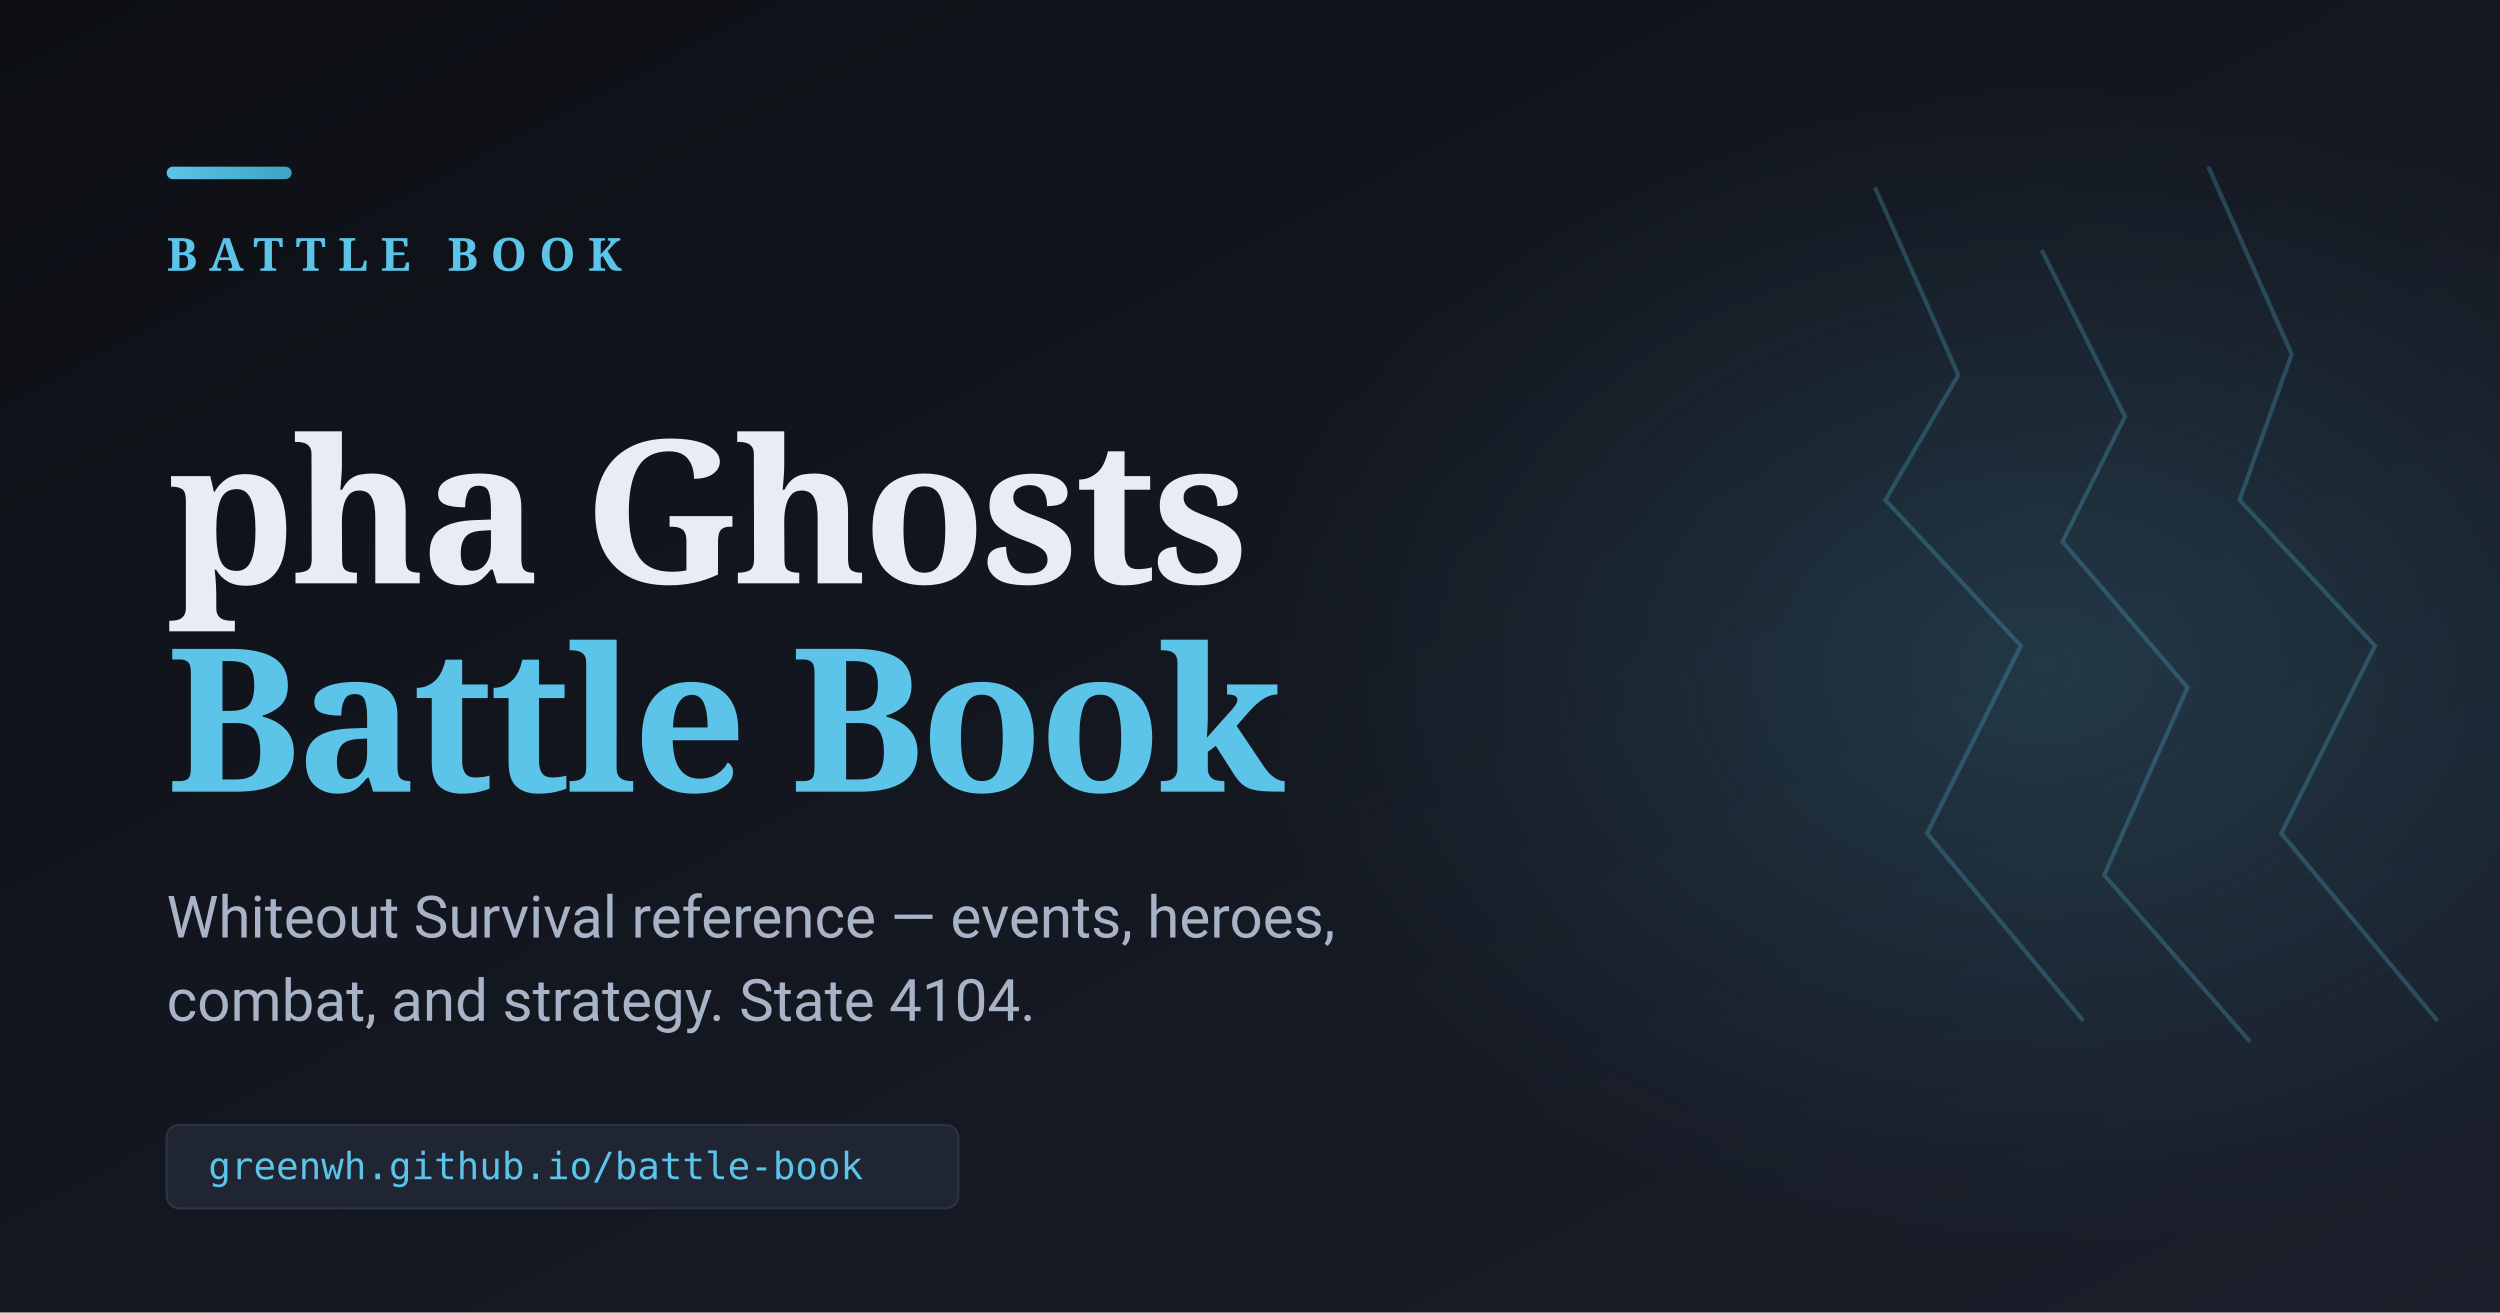
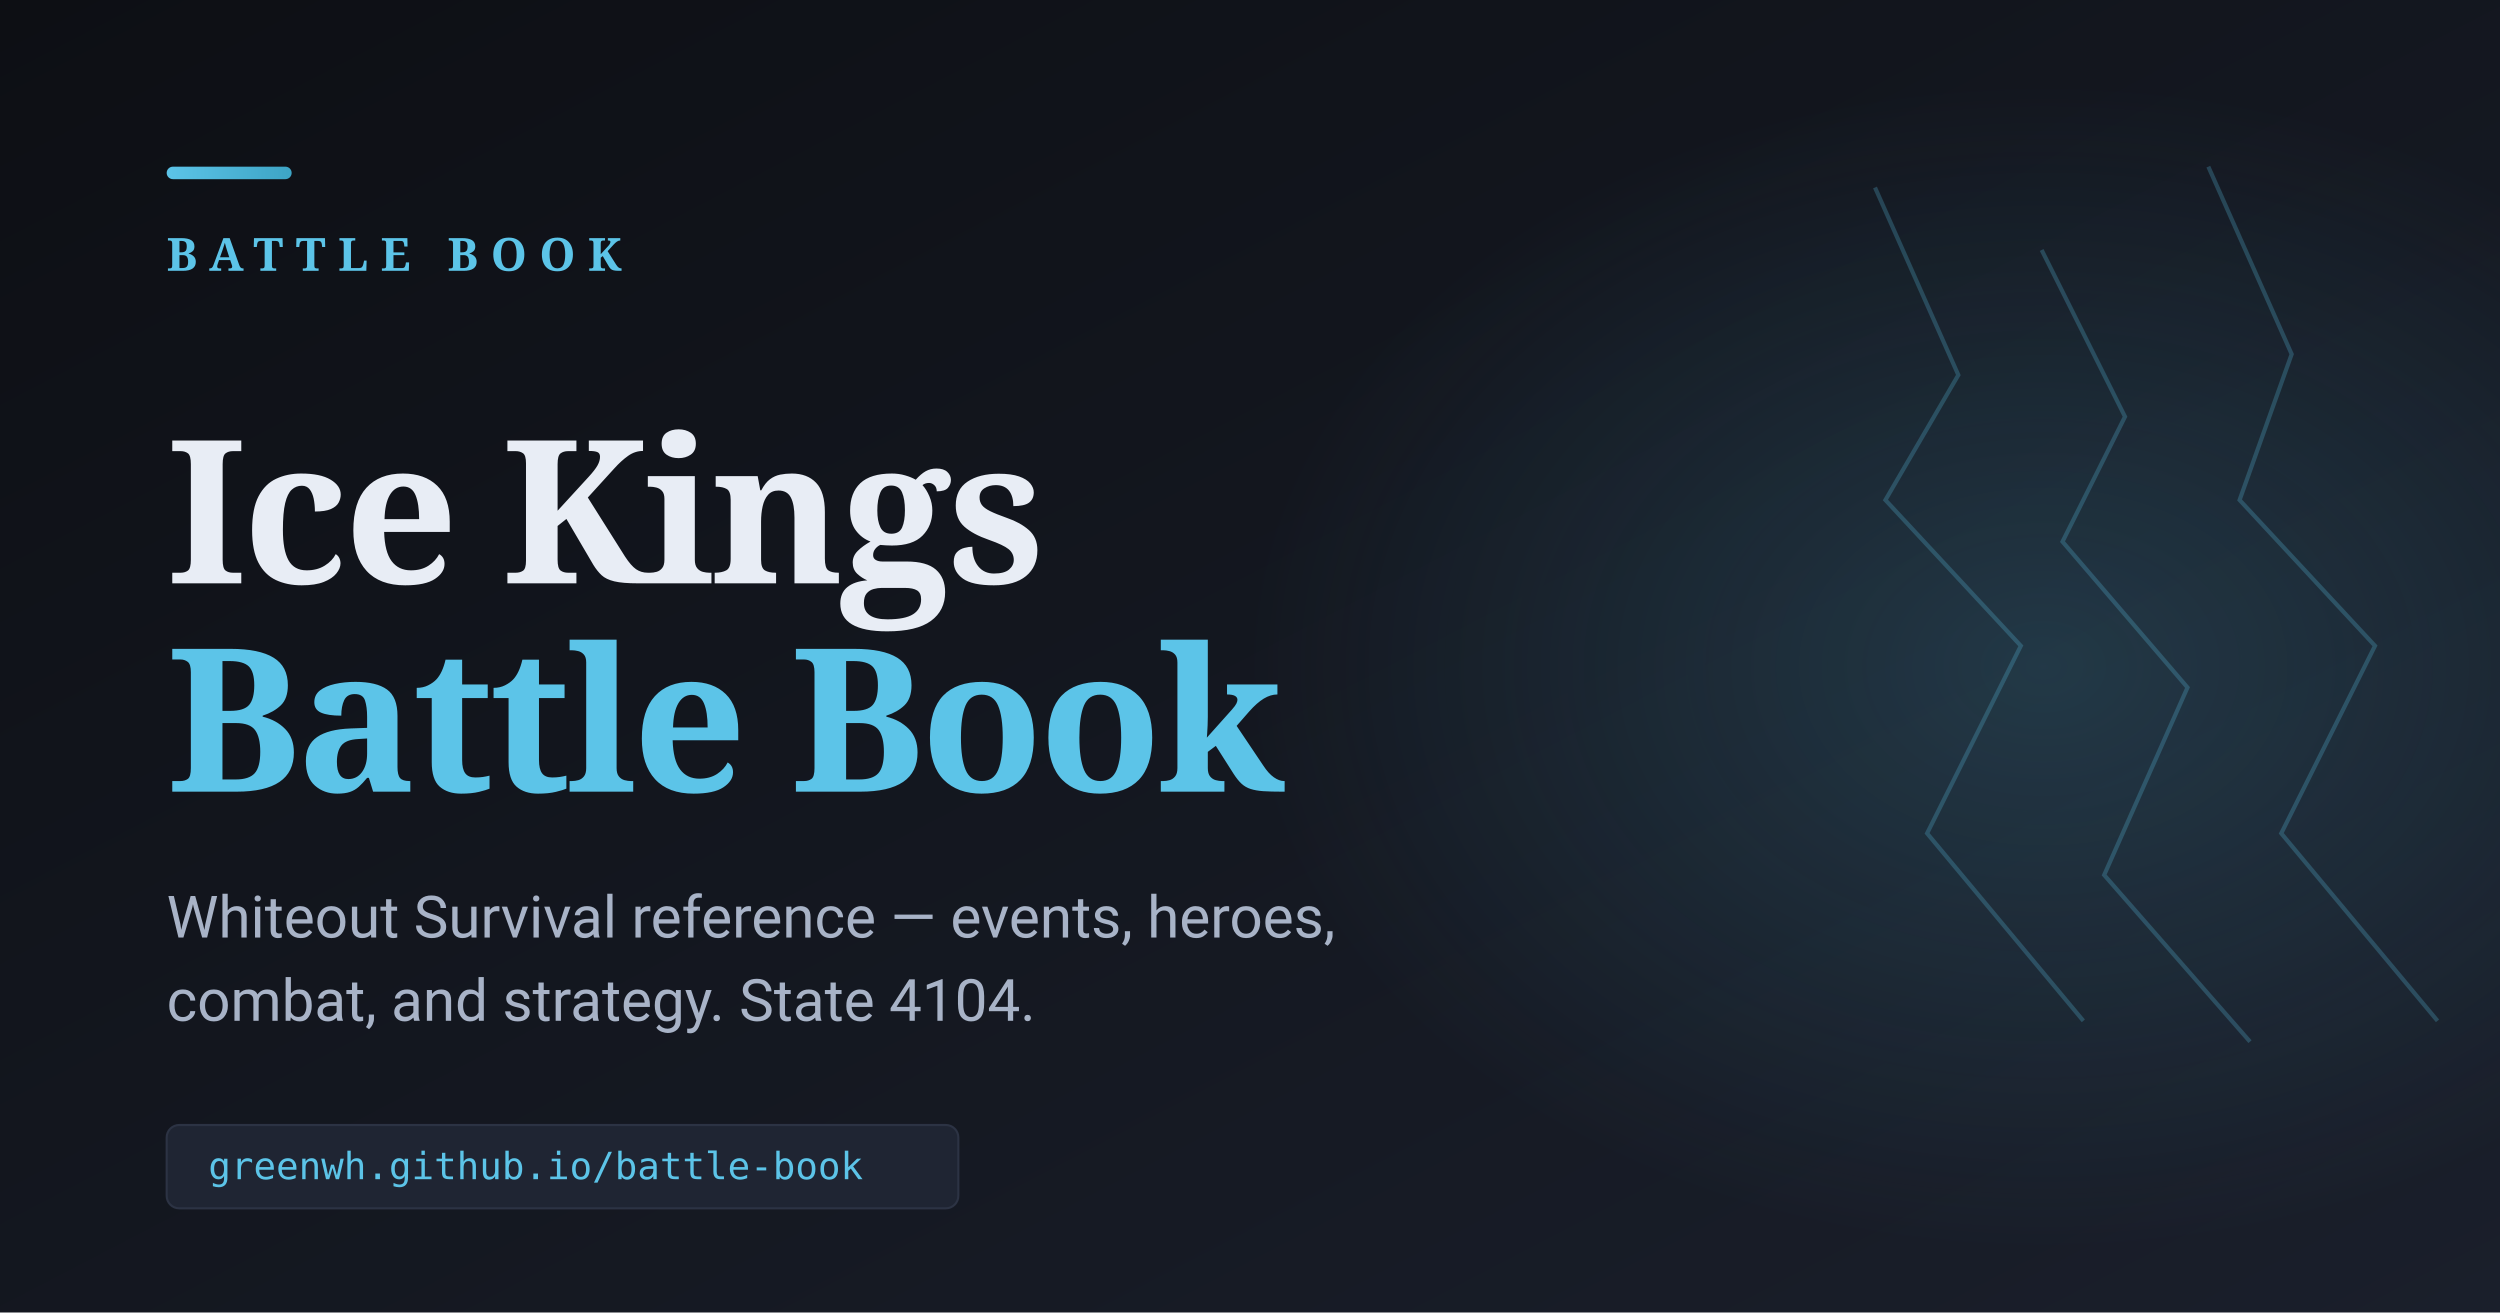
<svg xmlns="http://www.w3.org/2000/svg" viewBox="0 0 1200 630" width="1200" height="630" role="img" aria-labelledby="og-title">
  <defs>
    <linearGradient id="bg" x1="0" y1="0" x2="1" y2="1">
      <stop offset="0%" stop-color="#0d0f14" />
      <stop offset="100%" stop-color="#1a1f2b" />
    </linearGradient>
    <linearGradient id="accent" x1="0" y1="0" x2="1" y2="0">
      <stop offset="0%" stop-color="#5cc4e8" />
      <stop offset="100%" stop-color="#3da4c5" />
    </linearGradient>
    <radialGradient id="glow" cx="0.5" cy="0.5" r="0.5">
      <stop offset="0%" stop-color="#5cc4e8" stop-opacity="0.18" />
      <stop offset="100%" stop-color="#5cc4e8" stop-opacity="0" />
    </radialGradient>
  </defs>
  <rect width="1200" height="630" fill="url(#bg)" />
  <ellipse cx="980" cy="320" rx="380" ry="280" fill="url(#glow)" />
  <g opacity="0.25" stroke="#5cc4e8" stroke-width="2" fill="none">
    <polyline points="980,120 1020,200 990,260 1050,330 1010,420 1080,500" />
    <polyline points="900,90 940,180 905,240 970,310 925,400 1000,490" />
    <polyline points="1060,80 1100,170 1075,240 1140,310 1095,400 1170,490" />
  </g>
  <rect x="80" y="80" width="60" height="6" fill="url(#accent)" rx="3" />
  <text x="80" y="130" font-family="Georgia, serif" font-size="22" font-weight="700" fill="#5cc4e8" letter-spacing="6">
    BATTLE BOOK
  </text>
  <text x="80" y="280" font-family="Georgia, serif" font-size="96" font-weight="700" fill="#e8edf5" letter-spacing="-2">
-     pha Ghosts
+     Ice Kings
  </text>
  <text x="80" y="380" font-family="Georgia, serif" font-size="96" font-weight="700" fill="#5cc4e8" letter-spacing="-2">
    Battle Book
  </text>
  <text x="80" y="450" font-family="-apple-system, Segoe UI, Roboto, sans-serif" font-size="28" fill="#a8b3c7">
    Whiteout Survival reference — events, heroes,
  </text>
  <text x="80" y="490" font-family="-apple-system, Segoe UI, Roboto, sans-serif" font-size="28" fill="#a8b3c7">
    combat, and strategy. State 4104.
  </text>
  <rect x="80" y="540" width="380" height="40" fill="#1f2533" stroke="#2c3344" rx="6" />
  <text x="100" y="566" font-family="ui-monospace, Menlo, Consolas, monospace" font-size="18" fill="#5cc4e8">
    greenwh.github.io/battle-book
  </text>
</svg>
